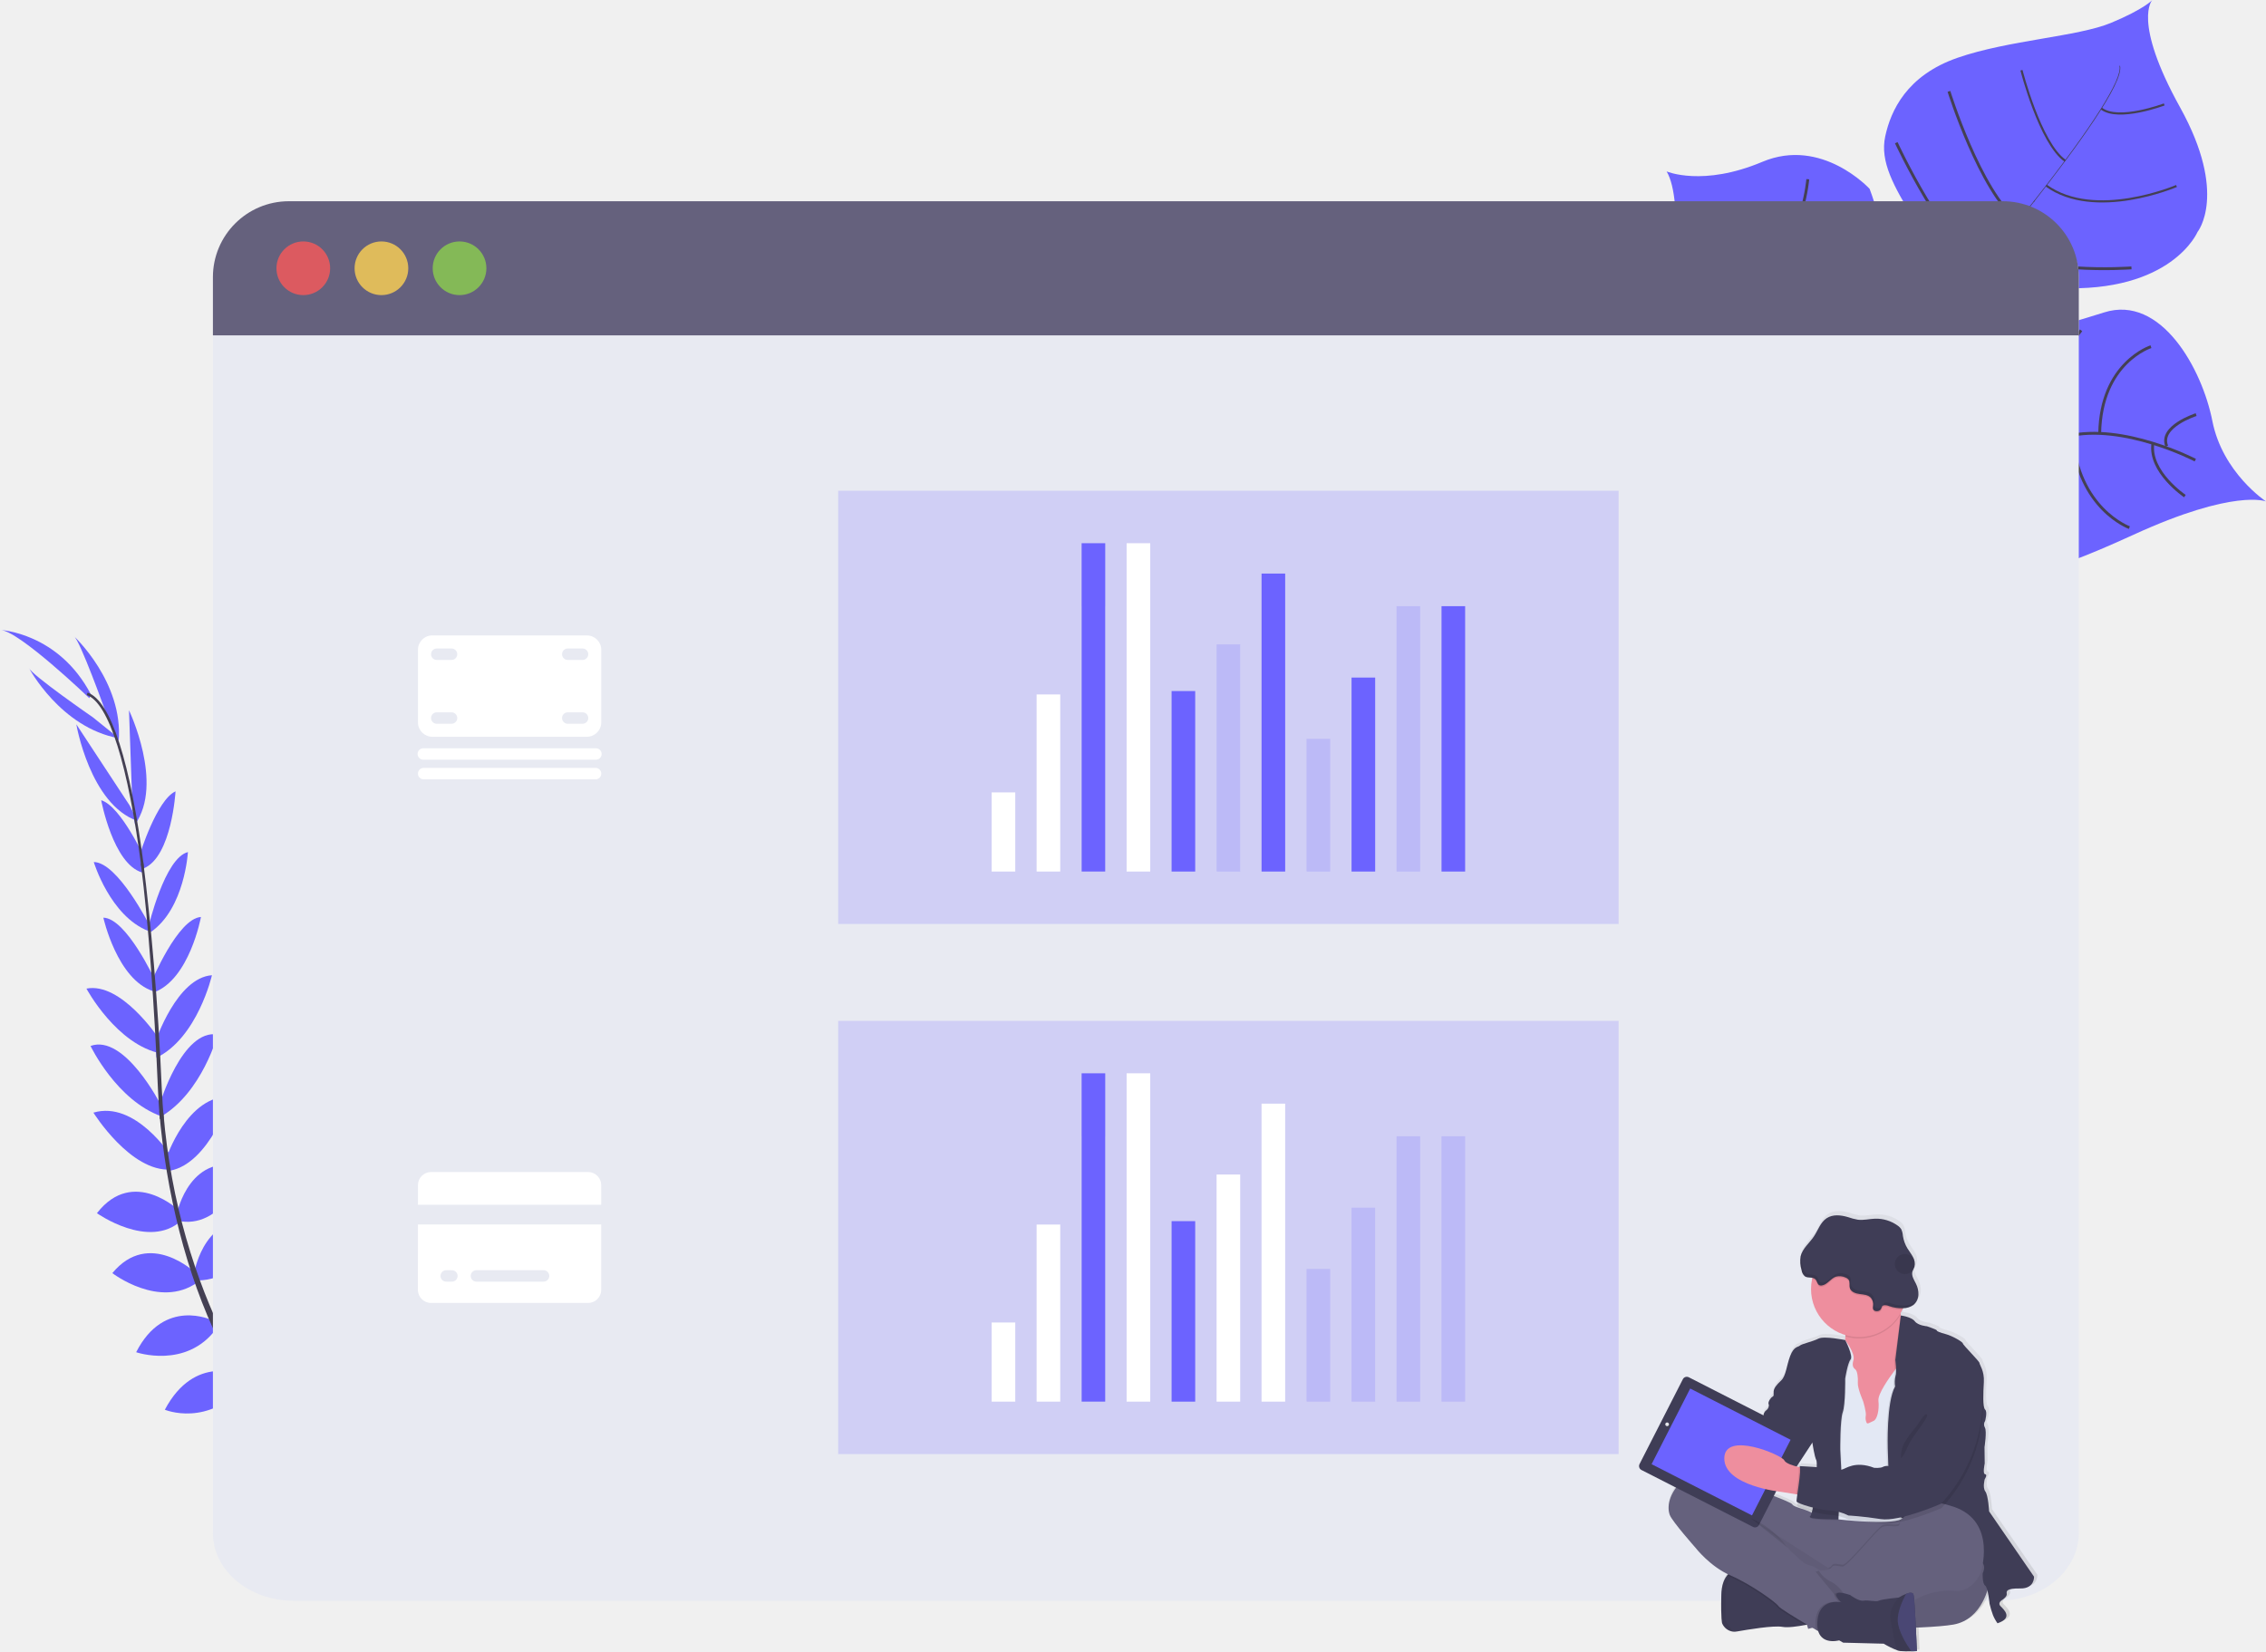
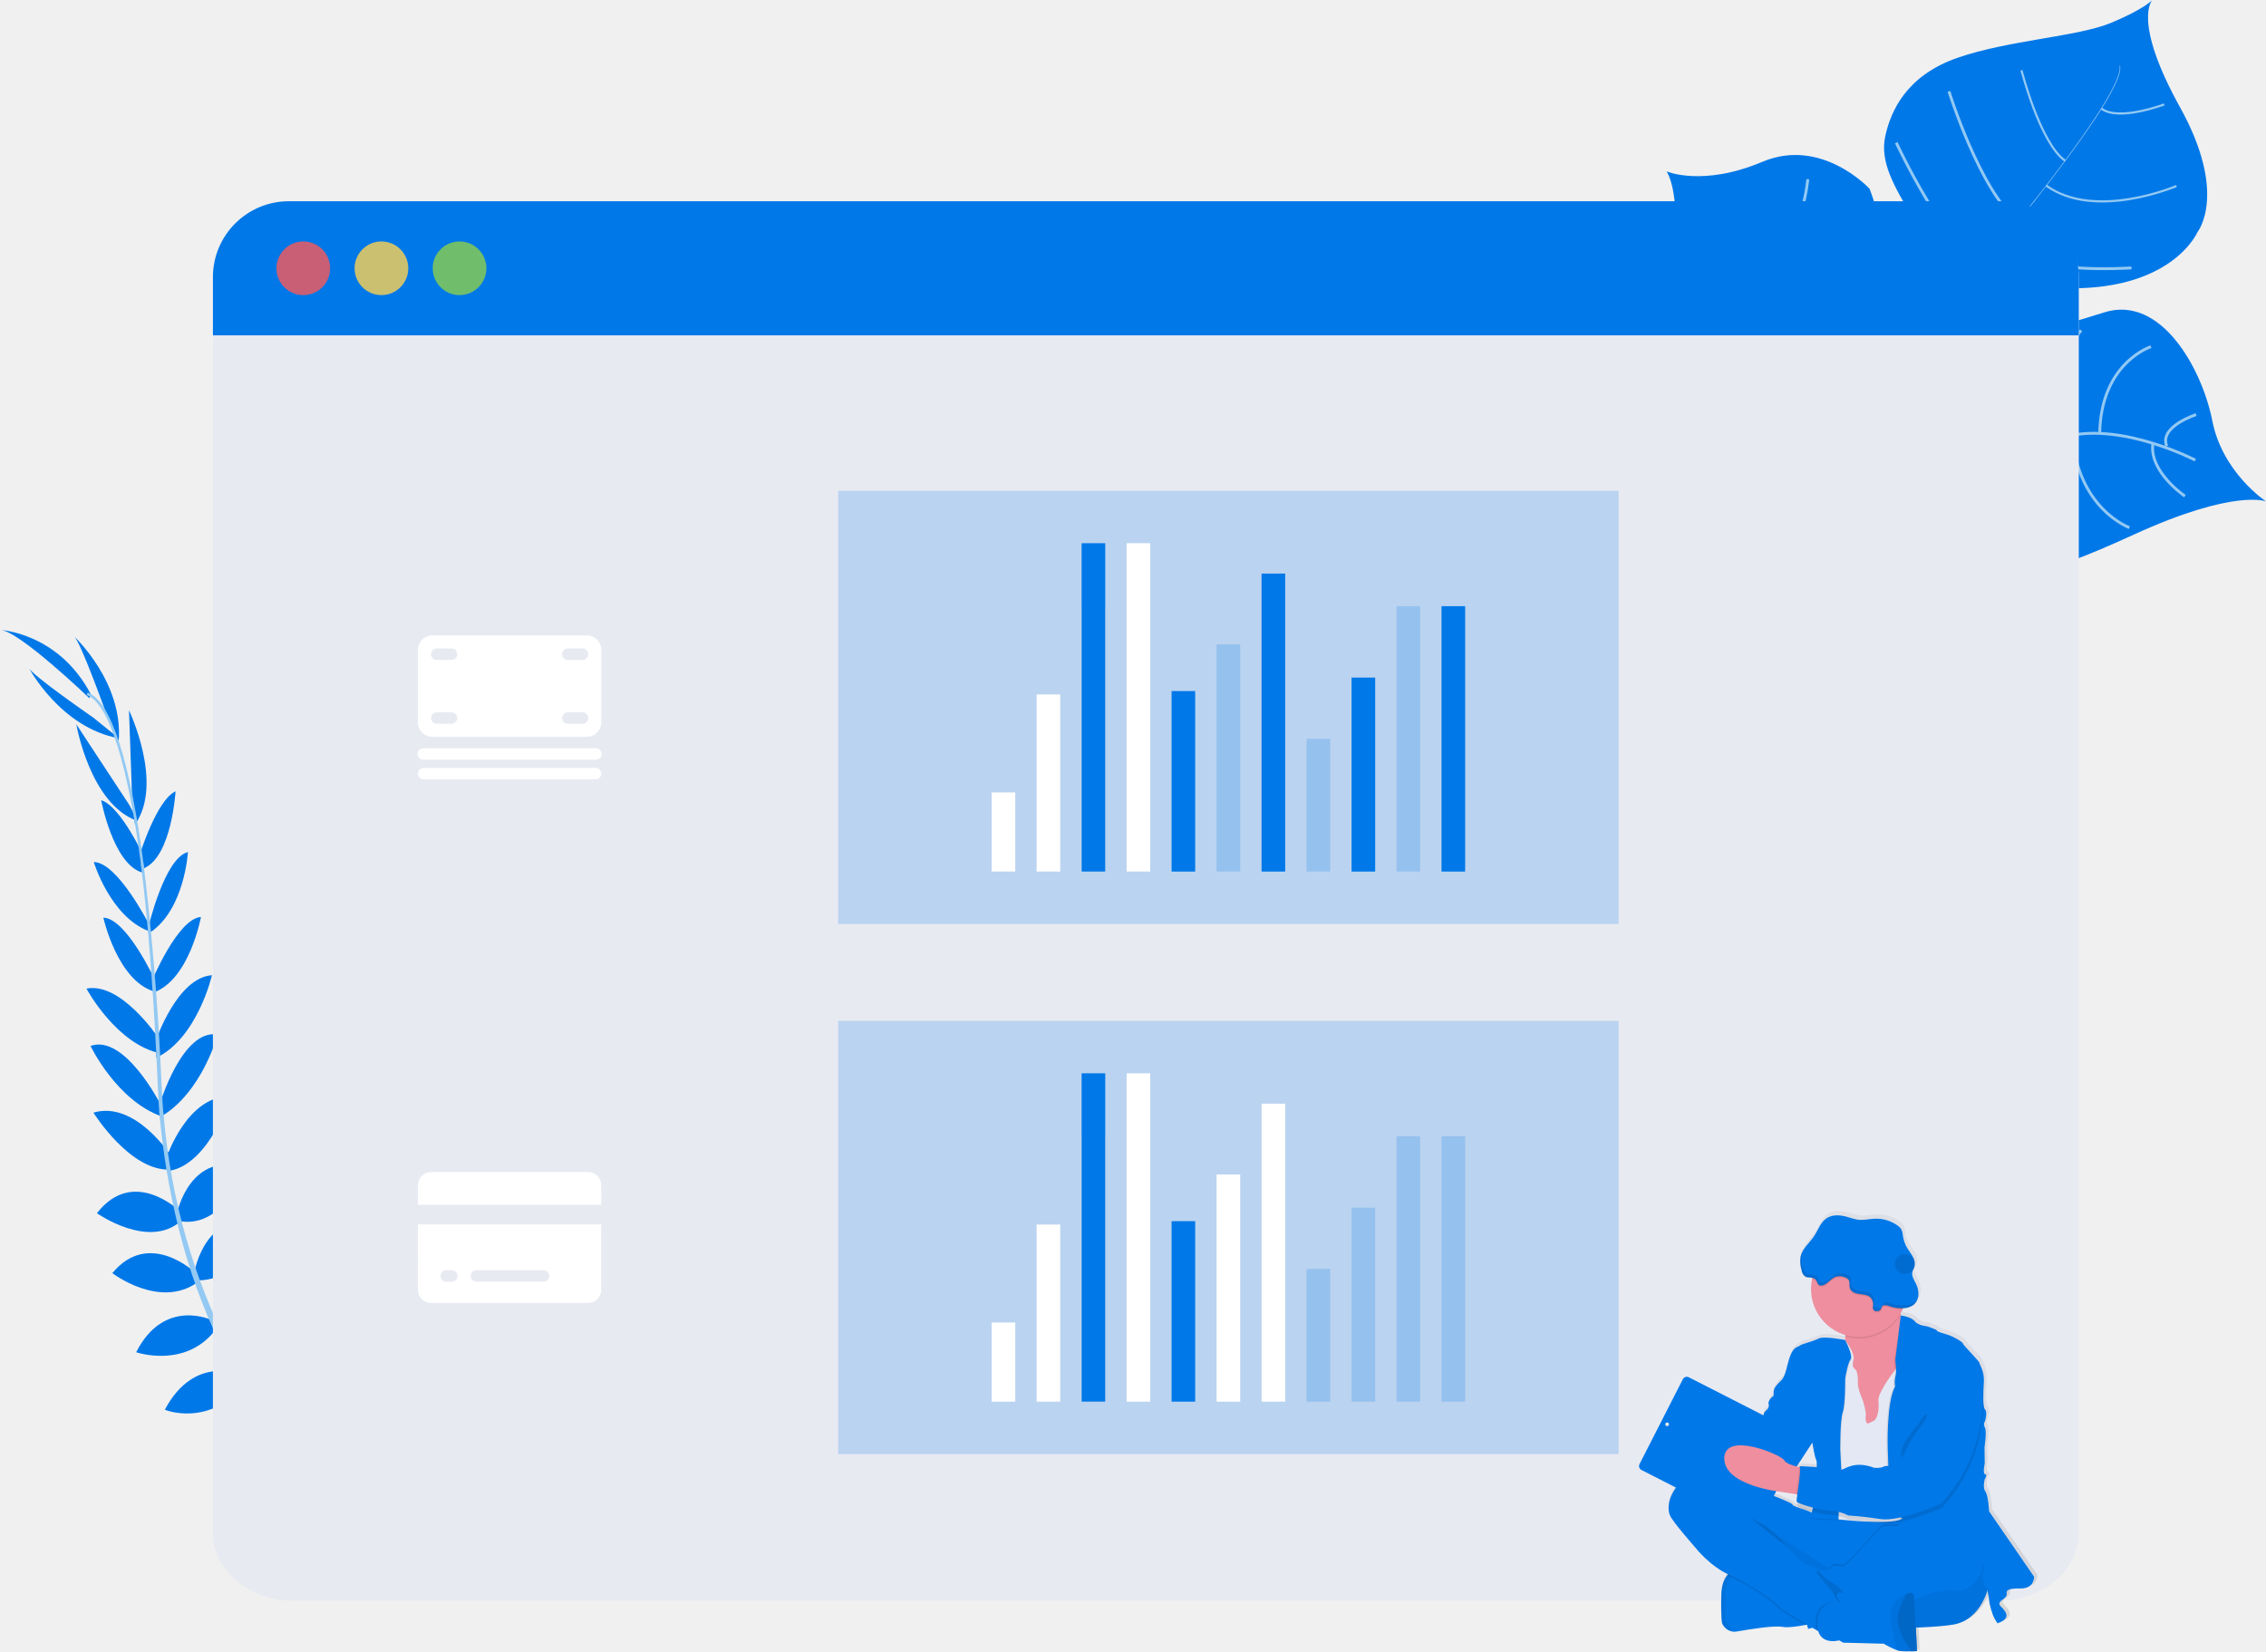
<svg xmlns="http://www.w3.org/2000/svg" viewBox="0 0 790.051 575.88">
  <defs>
    <style>
      .cls-1, .cls-20 {
-         fill: #6c63ff;
+         fill: #0078E8;
      }

      .cls-2 {
-         fill: #444053;
+         fill: #93C9F3;
      }

      .cls-3, .cls-4 {
        fill: none;
-         stroke: #444053;
+         stroke: #93C9F3;
        stroke-miterlimit: 10;
      }

      .cls-4 {
        stroke-width: 0.75px;
      }

      .cls-5 {
        fill: #e8eaf2;
      }

      .cls-6 {
-         fill: #65617d;
+         fill: #0078E8;
      }

      .cls-7 {
        fill: #fa5959;
      }

      .cls-7, .cls-8, .cls-9 {
        opacity: 0.8;
      }

      .cls-8 {
        fill: #fed253;
      }

      .cls-9 {
        fill: #8ccf4d;
      }

      .cls-10 {
        fill: url(#linear-gradient);
      }

      .cls-11 {
        opacity: 0.05;
      }

      .cls-12 {
-         fill: #3f3d56;
+         fill:#0078E8;
      }

      .cls-13, .cls-18 {
        opacity: 0.1;
      }

      .cls-14 {
        fill: #ee8e9e;
      }

      .cls-15 {
        fill: #e3e8f4;
      }

      .cls-16 {
        fill: #e6e8ec;
      }

      .cls-17 {
-         fill: #565387;
+         fill: #0078E8;
      }

      .cls-19 {
        fill: #fff;
      }

      .cls-20 {
        opacity: 0.2;
      }

      .cls-21 {
        fill: #dfe3ef;
      }
    </style>
    <linearGradient id="linear-gradient" x1="0.5" y1="1" x2="0.5" gradientUnits="objectBoundingBox">
      <stop offset="0" stop-color="gray" stop-opacity="0.251" />
      <stop offset="0.54" stop-color="gray" stop-opacity="0.122" />
      <stop offset="1" stop-color="gray" stop-opacity="0.102" />
    </linearGradient>
  </defs>
  <g id="undraw_revenue_3osh_1_" data-name="undraw_revenue_3osh (1)" transform="translate(0.03 0.01)">
    <path id="Path_30" data-name="Path 30" class="cls-1" d="M1065.833,227.309s-11.031-4.483-46.123,11.589-39.474,14.051-48.564,11.589-14.145-3.049-23.9-16.492c0,0-6.866-37.229-13.515-43s-34.9,3.288-34.9,3.288-33.861,7.772-40.314-37.468c0,0,4.578-34.121-1.659-44.587,0,0,12.588,5.425,33.361-3.339s37.41,9.416,37.41,9.416,5.237,13.566,4.686,21.649,2.774,11.125,12.682,7.243c0,0,4.867-6.924-2.028-18.368s-11.813-19.969-9.887-28.863,7.453-21.207,25.227-27.371,41.915-7.352,53.5-12.175,14.392-7.967,14.392-7.967-7.127,7.142,9.669,37.431,6.091,43.458,6.091,43.458-8.938,21.294-48.39,19.556c0,0-38.018,1.391-17.289,17.513,0,0,13.269-2.7,33.115-9.01s34.172,19.723,37.728,37.837S1065.833,227.309,1065.833,227.309Z" transform="translate(-275.811 -52.46)" />
    <path id="Path_31" data-name="Path 31" class="cls-2" d="M1063.427,84.151l.2-.051c1.528,5.794-15.464,28.972-29.986,47.463l-.174-.13C1053.96,105.387,1064.6,88.6,1063.427,84.151Z" transform="translate(-324.504 -61.186)" />
    <path id="Path_32" data-name="Path 32" class="cls-2" d="M1018.131,148.92l.087.239c-11.589,14.747-26.2,32.347-37.873,45.384-1.108,1.246-2.216,2.55-3.281,3.882l-.333-.268c1.072-1.34,2.173-2.651,3.3-3.9C991.7,181.231,1006.535,163.667,1018.131,148.92Z" transform="translate(-308.86 -79.057)" />
    <path id="Path_33" data-name="Path 33" class="cls-2" d="M966.858,216.41l.232.4c-21.251,26.531-22.656,67.729-22.707,68.084L939.9,279.72C939.972,279.358,945.455,243.129,966.858,216.41Z" transform="translate(-298.706 -97.665)" />
    <path id="Path_34" data-name="Path 34" class="cls-3" d="M1048.384,240.9s-25.06-13.037-44.587-8.351-63.5-16.521-63.5-16.521-18.665-7.583-22.453-16.231c0,0-12.813-13.537-13.544-20.555s-13.2-24.626-21.331-25.3" transform="translate(-283.01 -80.442)" />
    <path id="Path_35" data-name="Path 35" class="cls-3" d="M1102.049,284.311s-12.617-8.5-11.154-18.411" transform="translate(-340.304 -111.31)" />
    <path id="Path_36" data-name="Path 36" class="cls-3" d="M1072.05,294.206s-18.042-6.555-19.86-32.245" transform="translate(-329.665 -110.223)" />
    <path id="Path_37" data-name="Path 37" class="cls-3" d="M1034.571,300.695s-17.245-14.312-11.523-39.315" transform="translate(-321.31 -110.063)" />
    <path id="Path_38" data-name="Path 38" class="cls-3" d="M988.994,290.866s-11.495-24.083-1.268-39.756" transform="translate(-310.724 -107.232)" />
    <path id="Path_39" data-name="Path 39" class="cls-3" d="M1107.7,252.08s-13.037,4.143-10.249,11.009" transform="translate(-342.036 -107.499)" />
    <path id="Path_40" data-name="Path 40" class="cls-3" d="M1083.2,219.37s-17.463,5.541-17.876,30.246" transform="translate(-333.285 -98.481)" />
    <path id="Path_41" data-name="Path 41" class="cls-3" d="M1050.749,211.5s-15.891,19.621-14.732,37.453" transform="translate(-325.19 -96.311)" />
    <path id="Path_42" data-name="Path 42" class="cls-3" d="M1012.693,222.12s-15.79,15.094-13.762,23.489" transform="translate(-314.932 -99.239)" />
    <path id="Path_43" data-name="Path 43" class="cls-3" d="M998.376,213.933s-14.8,2.658-16.876-2.173" transform="translate(-310.176 -96.383)" />
    <path id="Path_44" data-name="Path 44" class="cls-3" d="M978.24,190.08s7.482,9.908,9.416,7.692" transform="translate(-309.277 -90.406)" />
    <path id="Path_45" data-name="Path 45" class="cls-3" d="M1063.2,178.179s-37.323,2.709-45.768-8.539" transform="translate(-320.082 -84.77)" />
    <path id="Path_46" data-name="Path 46" class="cls-3" d="M967.4,121.16s17.513,37.591,30.225,42.378" transform="translate(-306.288 -71.404)" />
    <path id="Path_47" data-name="Path 47" class="cls-3" d="M992.76,96.44s10.756,34.578,24.083,45.37" transform="translate(-313.28 -64.588)" />
    <path id="Path_48" data-name="Path 48" class="cls-4" d="M1085.01,141.948s-28.378,12.183-45.42-.138" transform="translate(-326.191 -77.097)" />
    <path id="Path_49" data-name="Path 49" class="cls-4" d="M1027.67,86.26s6.482,25.423,15.21,31.557" transform="translate(-322.905 -61.782)" />
    <path id="Path_50" data-name="Path 50" class="cls-4" d="M1088.05,102.73s-15.934,6.033-21.91,1.449" transform="translate(-333.512 -66.323)" />
    <path id="Path_51" data-name="Path 51" class="cls-3" d="M957.081,201.55s-.043,22.156-6.041,23.728" transform="translate(-301.778 -93.568)" />
    <path id="Path_52" data-name="Path 52" class="cls-3" d="M891.3,237.27s23.952,2.042,35-10.27" transform="translate(-285.307 -100.585)" />
    <path id="Path_53" data-name="Path 53" class="cls-3" d="M942.547,165.41s-5.794,22.453-21.787,28.523" transform="translate(-293.429 -83.604)" />
    <path id="Path_54" data-name="Path 54" class="cls-3" d="M871.46,205.029s16.956,5.9,31.536-9.119" transform="translate(-279.837 -92.013)" />
    <path id="Path_55" data-name="Path 55" class="cls-3" d="M920.252,138.74s-1.6,19.085-11.973,28.016" transform="translate(-289.988 -76.251)" />
    <path id="Path_56" data-name="Path 56" class="cls-3" d="M872.35,166.641s14.073.094,17.383-4.491" transform="translate(-280.082 -82.705)" />
    <path id="Path_57" data-name="Path 57" class="cls-1" d="M242.53,793.753s9.64-6.359,19.194-1.833c0,0-2.941,5.664-15.036,5.128Z" transform="translate(-106.436 -255.889)" />
    <path id="Path_58" data-name="Path 58" class="cls-1" d="M240.68,795.54s-2.933,11.2,4.418,18.766c0,0,4.425-4.606.036-15.884Z" transform="translate(-105.767 -257.335)" />
    <path id="Path_59" data-name="Path 59" class="cls-1" d="M224.3,778.078s.724-9.5,22.163-6.352c0,0,.1,6.128-7.431,9.032S228.059,781.214,224.3,778.078Z" transform="translate(-101.41 -250.593)" />
    <path id="Path_60" data-name="Path 60" class="cls-1" d="M220.828,780.65s-9.068,2.9-.985,23.025c0,0,5.983-1.333,7.04-9.336S224.761,783.562,220.828,780.65Z" transform="translate(-99.257 -253.23)" />
    <path id="Path_61" data-name="Path 61" class="cls-1" d="M205.705,756.618s-1.224-15.63,20.693-14.022c0,0,1.557,14.146-16.818,17.781Z" transform="translate(-96.28 -242.706)" />
    <path id="Path_62" data-name="Path 62" class="cls-1" d="M185.72,732.575s3-17.709,24.908-12.429c0,0,.087,15.312-21.338,16.659Z" transform="translate(-90.773 -236.277)" />
    <path id="Path_63" data-name="Path 63" class="cls-1" d="M171.1,707.526s5.07-17.3,26.741-12.089c0,0-5.164,15.514-25.3,15.275Z" transform="translate(-86.743 -229.467)" />
    <path id="Path_64" data-name="Path 64" class="cls-1" d="M157.22,682.747s4.918-17.9,25.872-12.53c0,0-7,17.014-24.5,15.58Z" transform="translate(-82.916 -222.505)" />
    <path id="Path_65" data-name="Path 65" class="cls-1" d="M148.27,657.773s3.781-21.9,23.322-17.05c0,0-5.678,19.918-21.881,20.237Z" transform="translate(-80.448 -214.458)" />
    <path id="Path_66" data-name="Path 66" class="cls-1" d="M139.88,629.9s4.541-22.069,24.293-15.652c0,0-7.757,20.86-22.917,18.7Z" transform="translate(-78.135 -207.028)" />
    <path id="Path_67" data-name="Path 67" class="cls-1" d="M134.69,601.821s7.2-22.076,22.489-21.475c0,0-7.366,23.315-21.215,25.9Z" transform="translate(-76.704 -198.001)" />
    <path id="Path_68" data-name="Path 68" class="cls-1" d="M131.39,575.014s7.837-26.574,20.28-24.517c0,0-5.425,20.28-19.838,28.66Z" transform="translate(-75.794 -189.744)" />
    <path id="Path_69" data-name="Path 69" class="cls-1" d="M129.51,545.011s7.352-22.142,19.636-23.011c0,0-5,21.787-19.36,28.776Z" transform="translate(-75.276 -181.918)" />
    <path id="Path_70" data-name="Path 70" class="cls-1" d="M127.46,516.63s9.17-22.171,17.282-22.67c0,0-3.976,21.83-16.47,26.306Z" transform="translate(-74.711 -174.187)" />
    <path id="Path_71" data-name="Path 71" class="cls-1" d="M126.05,488.784s5.635-24.075,13.762-26.075c0,0-1.108,19.686-12.929,27.871Z" transform="translate(-74.322 -165.572)" />
    <path id="Path_72" data-name="Path 72" class="cls-1" d="M121.85,455.583s5.925-19.187,12.487-22.113c0,0-1.3,22.62-10.966,26.8Z" transform="translate(-73.164 -157.51)" />
    <path id="Path_73" data-name="Path 73" class="cls-1" d="M117.885,428.262l-1.2-33.832s12.255,25.539,2.1,39.8Z" transform="translate(-71.741 -146.746)" />
    <path id="Path_74" data-name="Path 74" class="cls-1" d="M101.089,384.794S92.252,360.089,90.13,358.72c0,0,17.332,16.029,15.637,36.649Z" transform="translate(-64.419 -136.901)" />
    <path id="Path_75" data-name="Path 75" class="cls-1" d="M199.146,761.871s-15.543-2.035-15.08,19.932c0,0,14.051,2.289,18.636-15.876Z" transform="translate(-90.315 -248.039)" />
    <path id="Path_76" data-name="Path 76" class="cls-1" d="M178.387,736.87s-17.962-.065-16.5,22.453c0,0,15.073,2.694,20.048-18.18Z" transform="translate(-84.179 -241.159)" />
    <path id="Path_77" data-name="Path 77" class="cls-1" d="M160.681,713.959s-16.3-7.612-26.741,12.088c0,0,15.065,6.367,28.182-8.9Z" transform="translate(-76.497 -234.444)" />
    <path id="Path_78" data-name="Path 78" class="cls-1" d="M146.632,687.481s-16.695-8.141-26.5,11.147c0,0,17.383,5.983,27.878-8.1Z" transform="translate(-72.69 -227.072)" />
    <path id="Path_79" data-name="Path 79" class="cls-1" d="M137.562,662.612s-16.065-15.355-28.892.174c0,0,16.42,12.632,29.631,3.245Z" transform="translate(-69.53 -218.818)" />
    <path id="Path_80" data-name="Path 80" class="cls-1" d="M130.142,633s-16.166-15.7-28.892.724c0,0,18.151,12.878,29.464,2.571Z" transform="translate(-67.484 -210.656)" />
    <path id="Path_81" data-name="Path 81" class="cls-1" d="M126.678,603.13s-12.451-19.556-27.118-15.21c0,0,12.921,20.758,26.98,19.831Z" transform="translate(-67.019 -199.919)" />
    <path id="Path_82" data-name="Path 82" class="cls-1" d="M122.6,576.263s-12.566-24.691-24.423-20.4c0,0,9.046,18.976,24.742,24.554Z" transform="translate(-66.638 -191.116)" />
    <path id="Path_83" data-name="Path 83" class="cls-1" d="M121.188,545.428s-12.9-19.44-24.988-17.064c0,0,10.546,19.708,26.241,22.685Z" transform="translate(-66.092 -183.617)" />
    <path id="Path_84" data-name="Path 84" class="cls-1" d="M122.447,516.287s-10-21.808-18.107-22c0,0,4.8,21.656,17.455,25.662Z" transform="translate(-68.336 -174.278)" />
    <path id="Path_85" data-name="Path 85" class="cls-1" d="M119.2,489.627S108.081,467.543,99.73,467.5c0,0,5.693,18.882,19.092,24.076Z" transform="translate(-67.065 -166.892)" />
    <path id="Path_86" data-name="Path 86" class="cls-1" d="M118.51,458.093S110.2,439.811,103.3,437.74c0,0,4.157,22.279,14.283,25.2Z" transform="translate(-68.05 -158.687)" />
    <path id="Path_87" data-name="Path 87" class="cls-1" d="M109.923,429.488,91.33,401.19s4.759,27.914,21.287,33.694Z" transform="translate(-64.749 -148.61)" />
    <path id="Path_88" data-name="Path 88" class="cls-1" d="M90.853,391.289S69.262,376.383,68.48,374c0,0,11.016,20.881,31.376,24.561Z" transform="translate(-58.45 -141.114)" />
    <path id="Path_89" data-name="Path 89" class="cls-1" d="M85.735,379.547S60.942,355.718,54.59,355.74c0,0,20.447.934,31.717,22.54Z" transform="translate(-54.62 -136.079)" />
    <path id="Path_90" data-name="Path 90" class="cls-2" d="M116.374,447.337l-.905.116c-4.657-36.468-11.451-58.016-19.129-60.681l.3-.862C104.785,388.735,111.579,409.978,116.374,447.337Z" transform="translate(-66.131 -144.397)" />
    <path id="Path_91" data-name="Path 91" class="cls-2" d="M130.379,556.882l-1.362.116c-.29-3.4-.507-6.888-.659-10.357-1.3-30.189-3.317-57.9-5.968-78.68l.789-.971c2.658,20.809,5.244,49.368,6.519,79.585C129.879,550.03,130.075,553.492,130.379,556.882Z" transform="translate(-73.313 -166.752)" />
    <path id="Path_92" data-name="Path 92" class="cls-2" d="M237.308,755.174c-.239-.109-24.257-10.828-49.194-36.417a198.123,198.123,0,0,1-35.961-50.947c-11.523-23.453-18.549-52.287-20.9-80.31l1.449.666c5.295,62.9,33.926,105.9,56.7,129.286,24.691,25.35,48.441,35.976,48.68,36.077Z" transform="translate(-75.756 -199.977)" />
    <path id="Path_93" data-name="Path 93" class="cls-5" d="M807.625,175.7V613.778c0,13.037-12.567,23.619-28.088,23.619H185.161c-15.514,0-28.081-10.6-28.081-23.619V175.7c0-13.037,12.566-26.357,28.081-26.357l594.348,1.449C795.023,150.781,807.625,162.645,807.625,175.7Z" transform="translate(-82.877 -79.173)" />
    <path id="Path_94" data-name="Path 94" class="cls-6" d="M807.625,175.827v20.28H157.08v-20.28a26.487,26.487,0,0,1,26.487-26.487H781.109a26.5,26.5,0,0,1,26.516,26.487Z" transform="translate(-82.877 -79.173)" />
    <circle id="Ellipse_16" data-name="Ellipse 16" class="cls-7" cx="9.358" cy="9.358" r="9.358" transform="translate(96.359 84.189)" />
    <circle id="Ellipse_17" data-name="Ellipse 17" class="cls-8" cx="9.358" cy="9.358" r="9.358" transform="translate(123.6 84.189)" />
    <circle id="Ellipse_18" data-name="Ellipse 18" class="cls-9" cx="9.358" cy="9.358" r="9.358" transform="translate(150.833 84.189)" />
    <path id="Path_95" data-name="Path 95" class="cls-10" d="M986.377,762.352l-15.811-22.909s-.3-5.671-1.333-7-.217-4.281-.217-4.281,1.108-1.622.145-1.767-.145-3.759-.145-3.759l-.08-5.751s.891-5.526.152-6.852a2.173,2.173,0,0,1,.073-2.354s.884-3.172,0-3.984-.666-5.751-.442-9.655-1.55-6.113-1.55-6.707-5.838-6.338-5.838-6.852-3.694-2.658-5.91-3.245-3.325-1.028-3.252-1.325-3.469-1.448-3.469-1.448-3.107-.217-4.288-1.767-4.795-1.992-4.9-2.006-.051-.21-.072-.311l-.065-.333a16.174,16.174,0,0,0,.768-1.449l.21-.449a6.3,6.3,0,0,0,3.621-1.13,4.977,4.977,0,0,0,1.767-3.535,7.73,7.73,0,0,0-.862-3.926c-.652-1.333-1.6-2.7-1.275-4.143a18.624,18.624,0,0,1,.724-1.775,4.708,4.708,0,0,0-.529-3.491c-.565-1.072-1.34-2.014-1.963-3.049a11.964,11.964,0,0,1-1.564-4.346,6.729,6.729,0,0,0-.572-2.347,4.469,4.469,0,0,0-1.3-1.311,12.93,12.93,0,0,0-7.967-2.4c-2.014.065-4.02.608-6.019.362a21.159,21.159,0,0,1-3.506-.92c-2.477-.724-5.338-1.036-7.5.384s-3.013,4.208-4.476,6.388c-1.3,1.934-3.187,3.549-4.172,5.591v-.116a6.931,6.931,0,0,0-.55,1.492,10.652,10.652,0,0,0,.326,4.882,3.434,3.434,0,0,0,1.2,2.173,7.061,7.061,0,0,0,2.586.507,2.36,2.36,0,0,1-.1.42,16.861,16.861,0,0,0,11.712,19.679v.449a10.108,10.108,0,0,1-.079,1.266h0s-7.424-1.528-9.416-.493-5.91,1.84-6.519,2.434-2.071.145-3.4,3.621-1.449,7-3.172,8.626-2.586,2.723-2.658,3.9.217,1.449-.449,1.84-1.622,1.919-1.325,2.506a2.108,2.108,0,0,1-.811,2.216,2.441,2.441,0,0,0-1.036,2.173s-.442,1.622-1.448,1.992-1.7,2.8-1.7,2.8l-3.346,3.853-6.642-7.344a2.81,2.81,0,0,0-3.955-.2l-3.259,2.9a6.461,6.461,0,0,0-3.259,1.941,8.55,8.55,0,0,0-1.695,2.513l-1.782,1.608a4.534,4.534,0,0,0-.456,5.012l4.252,4.7v.043a7.511,7.511,0,0,0-4.027,1.746c-6.352,5.6-6.432,10.763-5.468,13.117s9.01,11.429,9.01,11.429a36.066,36.066,0,0,0,11.429,9.314h0l-.051.051c-.13.145-.268.3-.4.464l-.109.138a1.755,1.755,0,0,1-.1.145l-.116.174-.094.145-.13.217-.08.138-.152.29a.806.806,0,0,0-.051.094c-.014.036-.123.261-.181.4a1.3,1.3,0,0,0-.058.152c-.043.094-.08.2-.116.29l-.065.2a1.084,1.084,0,0,1-.094.282l-.065.21-.087.326a.667.667,0,0,1-.058.2c-.022.065-.08.348-.116.529a1.843,1.843,0,0,1-.036.21l-.065.384a.7.7,0,0,1-.036.268l-.044.362v1.688c-.152,8.626.355,9.879.355,9.879a4.781,4.781,0,0,0,3.918,2.941,5.128,5.128,0,0,0,1.268-.065c3.839-.666,12.849-2.216,16.029-1.622,1.912.355,5.447-.174,7.967-.645l.666-.13.464,1.449,1.449-.4,1.246.724c.326.2.594.348.782.449,1.449,4.947,7.373,3.259,7.373,3.259l1.405.811,14.254.369a28.922,28.922,0,0,0,5.07,2.419,4.651,4.651,0,0,0,.724.159,33.375,33.375,0,0,0,3.976.073c1.094,0,1.934-.073,1.934-.073s-.145-3.875-.348-8.206a116.172,116.172,0,0,0,13.2-1.079c7.612-1.34,10.792-8.264,11.958-11.965a34.468,34.468,0,0,1,.724,4.592,34.171,34.171,0,0,0,1.181,3.984,13.456,13.456,0,0,0,1.63,2.948c5.613-1.919,2.216-4.795,1.036-6.048s.811-2.281.811-2.281,1.55-1.036,1.405-1.992-.224-1.992,4.8-1.912S986.377,762.352,986.377,762.352Zm-78.014-47.079c.065.427.768,4.961,1.4,6.156a7.866,7.866,0,0,1,.167,2.433c-2.977-.239-6.077-.369-6.077-.369a.724.724,0,0,1,.159.384l-.464-.109-.681-.167,5.483-8.337ZM897.5,732.562l5.157.811.427.073a18.227,18.227,0,0,0-.268,2.433c0,.073.123.167.283.275a6.53,6.53,0,0,0-.094,1.217c.08.406,2.492,1.289,5.251,2.021-.036.152-.072.29-.116.42h0c-2.441-1.282-6.28-1.883-6.721-2.832s-13.523-5.5-13.523-5.5-.478-.254-1.3-.652l3.448.652.942-.094a51.165,51.165,0,0,0,6.519,1.2Z" transform="translate(-276.079 -213.218)" />
    <path id="Path_96" data-name="Path 96" class="cls-6" d="M976.662,804.5s-2.05,12.378-12.451,14.2-45.1,1.449-45.1,1.449-19.838-2.9-27.016-19.628-11.784-23.424-5.635-23.721,39.315,11.2,41.219,11.35S978.494,762.7,976.662,804.5Z" transform="translate(-283.181 -252.169)" />
    <path id="Path_97" data-name="Path 97" class="cls-11" d="M976.662,804.5s-2.05,12.378-12.451,14.2-45.1,1.449-45.1,1.449-19.838-2.9-27.016-19.628-11.784-23.424-5.635-23.721,39.315,11.2,41.219,11.35S978.494,762.7,976.662,804.5Z" transform="translate(-283.181 -252.169)" />
    <path id="Path_98" data-name="Path 98" class="cls-12" d="M883.458,826.925a4.744,4.744,0,0,0,3.882,2.9,5.017,5.017,0,0,0,1.253-.065c3.81-.659,12.74-2.173,15.891-1.608,1.891.348,5.4-.174,7.888-.645,1.659-.311,2.9-.6,2.9-.6s-2.933-9.742-3.3-10.031-13.182-7.967-13.182-7.967l-10.14-.724h0a5.374,5.374,0,0,0-3.44,2.021c-1.072,1.3-1.992,3.426-2.05,6.91C882.959,825.679,883.458,826.925,883.458,826.925Z" transform="translate(-283.05 -260.82)" />
    <path id="Path_99" data-name="Path 99" class="cls-11" d="M883.455,826.916a4.744,4.744,0,0,0,3.882,2.9,40.814,40.814,0,0,1-2.752-4.02l.051-7.1a12.516,12.516,0,0,1,3.984-10.546h0s-5.345.362-5.49,8.931S883.455,826.916,883.455,826.916Z" transform="translate(-283.047 -260.812)" />
    <path id="Path_100" data-name="Path 100" class="cls-13" d="M942.1,804.171l9.416-7.4,14.862-14.645s-1.6-.08-4.027-.181c-.6.384-2.289,1.594-2.354,3.057-.073,1.789-4.013.123-6.062,1.152s-12.081,13.863-13.841,13.762-3.151-.891-3.882.355l-.051.08Z" transform="translate(-297.675 -253.588)" />
    <path id="Path_101" data-name="Path 101" class="cls-13" d="M885.93,810.239l1.029.471c7.171,3.071,16.029,9.517,16.659,10.691.406.724,5.541,3.824,9.5,6.164,1.659-.311,2.9-.6,2.9-.6s-2.933-9.742-3.3-10.031-13.182-7.967-13.182-7.967l-10.14-.724h0A5.374,5.374,0,0,0,885.93,810.239Z" transform="translate(-283.826 -260.837)" />
    <path id="Path_102" data-name="Path 102" class="cls-6" d="M858.256,776.358c.956,2.339,8.938,11.35,8.938,11.35s5.07,6.584,12.226,9.662,16.036,9.517,16.695,10.691c.42.724,6.142,4.194,10.14,6.562l.905.529,2,1.159,1.057.608,4.889-3.947c2.412-1.956,4.809-3.926,4.845-4.034.073-.217,1.029-2.709.8-2.854-.109-.08-.616-1.086-1.543-2.267a10.277,10.277,0,0,0-3.73-3.078,10.626,10.626,0,0,1-4.831-5.07s-.319-.232-.8-.536a9.7,9.7,0,0,0-3.3-1.449c-1.608-.2-4.607-3.5-4.607-3.5a9.016,9.016,0,0,1-2.861-3c-.768-1.608-12.125-9.416-13.175-10.14l27.523,17.68,6.584,4.23,9.416-7.4,14.87-14.638s-2-.1-4.911-.224c-7.243-.311-20.048-.8-21.671-.435a12.445,12.445,0,0,1-4.027.261,14.144,14.144,0,0,1-6.077-1.115c-2.455-1.282-6.222-1.869-6.664-2.818s-13.4-5.483-13.4-5.483-17.644-9.372-23.945-3.81S857.307,774.011,858.256,776.358Z" transform="translate(-276.071 -247.96)" />
    <path id="Path_103" data-name="Path 103" class="cls-14" d="M937,699.527l2.267,7.54,2.9,16.985,10.763.724,3.115-5.164,3.107-5.157s1.941-6.866,3.332-13.5c1.231-5.881,2.035-11.589.724-12.2-1.188-.55-1.97-2.528-2.477-4.657-.065-.261-.123-.529-.174-.8a41.121,41.121,0,0,1-.724-5.461s-22.555-1.166-19.4,8.134a14.711,14.711,0,0,1,.847,4.94,11.688,11.688,0,0,1-.073,1.26A10.546,10.546,0,0,1,937,699.527Z" transform="translate(-297.907 -224.872)" />
    <path id="Path_104" data-name="Path 104" class="cls-15" d="M930.51,703.77l.8,12.813,1.832,10.908,2.05,5.07,1.832,27.646s17.651,2.042,21.946-.036a1.913,1.913,0,0,0,.775-.608c5.157-7.851,3.491-30.5,3.491-30.5l1.977-14.638-1.318-7.605-3.187-.333-2.455-.268s-.551.681-1.347,1.738c-2.173,2.9-6.164,8.5-5.9,10.864.362,3.223-.442,6.519-1.688,7.033s-2.267,1.391-2.492.507a3.992,3.992,0,0,1-.217-2.339c.217-1.246-.949-5.07-.949-5.07s-1.977-4.462-1.833-6.367-.217-4.1-.8-4.614-1.391-1.029-.724-3.368-2.9-6.9-2.9-6.9Z" transform="translate(-296.117 -230.36)" />
    <path id="Path_105" data-name="Path 105" class="cls-13" d="M962.7,732.631l.724,21.9,4.23,2.339a1.84,1.84,0,0,0,.775-.6c5.186-7.837,3.484-30.514,3.484-30.514l1.977-14.645-1.318-7.6-3.18-.34c1.231-5.874,2.035-11.589.724-12.2-1.188-.55-1.97-2.528-2.477-4.65h0l-2.282,15.485s.188,1.4.254,2.839a7.966,7.966,0,0,1-.181,2.723,9.087,9.087,0,0,0-.145,3.665c-1.325,2.325-1.984,6.634-2.3,10.792C962.532,727.373,962.7,732.631,962.7,732.631Z" transform="translate(-304.984 -227.222)" />
    <path id="Path_106" data-name="Path 106" class="cls-12" d="M967.847,685.83s3.694.464,4.86,2,4.252,1.76,4.252,1.76,3.513,1.166,3.44,1.448,1.021.724,3.223,1.318,5.852,2.709,5.852,3.223,5.794,6.222,5.794,6.808,1.76,2.781,1.535,6.663-.434,8.786.442,9.59,0,3.955,0,3.955a2.173,2.173,0,0,0-.073,2.339c.724,1.318-.145,6.808-.145,6.808l.072,5.715s-.8,3.621.145,3.73-.145,1.76-.145,1.76-.8,2.9.217,4.244,1.318,6.96,1.318,6.96l15.667,22.772s.225,4.172-4.759,4.1-4.9.949-4.759,1.9-1.391,1.97-1.391,1.97-1.977,1.029-.8,2.274,4.541,4.1-1.029,6a13.467,13.467,0,0,1-1.608-2.9,33.04,33.04,0,0,1-1.173-3.947s-.514-5.57-1.536-6.3-.855-4.266-.855-4.266,1.449-2.854-.587-4.027-31.782-17.644-31.782-17.644l-.724-21.9s-.507-16.181,2.564-21.6a9.226,9.226,0,0,1,.145-3.665c.507-1.318-.072-5.563-.072-5.563Z" transform="translate(-305.149 -227.087)" />
    <path id="Path_107" data-name="Path 107" class="cls-13" d="M932.919,697.678s-7.359-1.514-9.336-.493-5.859,1.833-6.446,2.419-2.05.145-3.368,3.621-1.449,6.961-3.151,8.568-2.557,2.709-2.629,3.882.217,1.449-.442,1.833-1.615,1.9-1.318,2.484,15.21,13.472,15.21,13.472.724,4.911,1.391,6.149-.724,18.383-2.173,19.556,9.887,1.057,9.887,1.057.514-11.241.956-11.82-.3-12.6-.3-12.6-.072-10.249.876-12.965.847-11.712.847-11.712.84-5.4,1.862-6.664S932.919,697.678,932.919,697.678Z" transform="translate(-289.407 -230.12)" />
    <path id="Path_108" data-name="Path 108" class="cls-12" d="M932.619,697.337s-7.366-1.521-9.344-.493-5.852,1.833-6.439,2.419-2.05.145-3.368,3.585-1.449,6.953-3.151,8.568-2.564,2.709-2.637,3.875.225,1.449-.434,1.833-1.615,1.9-1.318,2.492,15.246,13.457,15.246,13.457.724,4.9,1.391,6.149-.724,18.375-2.173,19.556,9.843,1.094,9.843,1.094.514-11.241.949-11.828-.29-12.6-.29-12.6-.072-10.249.876-12.958.848-11.712.848-11.712.84-5.4,1.861-6.663S932.619,697.337,932.619,697.337Z" transform="translate(-289.325 -230.026)" />
    <path id="Path_109" data-name="Path 109" class="cls-13" d="M941.615,685.986a14.708,14.708,0,0,1,.847,4.94,16.789,16.789,0,0,0,19.274-7.612,41.1,41.1,0,0,1-.724-5.461S938.464,676.686,941.615,685.986Z" transform="translate(-299.096 -224.875)" />
    <path id="Path_110" data-name="Path 110" class="cls-14" d="M926.37,666.737a16.745,16.745,0,1,0,.362-3.484A16.746,16.746,0,0,0,926.37,666.737Z" transform="translate(-294.976 -217.2)" />
    <path id="Path_111" data-name="Path 111" class="cls-12" d="M905.927,726.7l-3.991,1.246a2.086,2.086,0,0,1-.811,2.173,2.455,2.455,0,0,0-1.021,2.173s-.442,1.615-1.449,1.977-1.688,2.789-1.688,2.789l-3.368,3.875s-1.246,1.028-1.021,1.543-1.318.659-1.318.659l.8,13.037,6.953,1.318,4.346-.442,3.513-1.318,3.071-1.825,1.4-3.622,6.149-9.372Z" transform="translate(-285.296 -238.355)" />
    <path id="Path_112" data-name="Path 112" class="cls-14" d="M885.768,747.818s-8.931-12.885-15.594-5.932,2.709,18.23,4.9,17.868,12.668-.971,12.668-.971Z" transform="translate(-278.833 -241.975)" />
    <rect id="Rectangle_17" data-name="Rectangle 17" class="cls-12" width="46.753" height="36.302" rx="1.54" transform="translate(587.406 479.589) rotate(27.04)" />
    <rect id="Rectangle_18" data-name="Rectangle 18" class="cls-1" width="39.3" height="29.616" transform="translate(589.267 484.217) rotate(27.04)" />
    <circle id="Ellipse_19" data-name="Ellipse 19" class="cls-16" cx="0.645" cy="0.645" r="0.645" transform="translate(580.578 496.044)" />
    <circle id="Ellipse_20" data-name="Ellipse 20" class="cls-16" cx="1.065" cy="1.065" r="1.065" transform="translate(618.045 515.035)" />
    <path id="Path_113" data-name="Path 113" class="cls-14" d="M884.62,752.874c-.072,9.669,19.911,11.712,19.911,11.712l5.07.811,2.289.362.956-9.416s-1.05-.152-2.361-.456c-1.934-.456-4.44-1.231-4.961-2.325C904.675,751.715,884.692,743.212,884.62,752.874Z" transform="translate(-283.465 -244.322)" />
    <path id="Path_114" data-name="Path 114" class="cls-13" d="M926.87,663.276a1.955,1.955,0,0,1,1.224.55c.572.6.6,1.659,1.333,2.028a1.449,1.449,0,0,0,.876.1c1.948-.275,3.071-2.47,4.94-3.078a5.071,5.071,0,0,1,3.281.282,2.426,2.426,0,0,1,1.079.724c.63.811.188,2.006.478,2.984.406,1.362,2.028,1.9,3.433,2.079s2.991.275,3.926,1.333a3.578,3.578,0,0,1,.724,2.839,2.209,2.209,0,0,0,0,1.043c.391,1.1,2.289.934,2.789.072.362-.63.246-1.159,1.1-1.333a3.665,3.665,0,0,1,1.8.311,13.094,13.094,0,0,0,4.636.724,16.767,16.767,0,1,0-31.579-10.618Z" transform="translate(-295.114 -217.222)" />
    <path id="Path_115" data-name="Path 115" class="cls-12" d="M946.557,670.268a2.239,2.239,0,0,1,0-1.05,3.571,3.571,0,0,0-.724-2.832c-.934-1.065-2.521-1.166-3.926-1.34s-3.027-.724-3.433-2.079c-.29-.978.152-2.173-.478-2.977a2.311,2.311,0,0,0-1.079-.724,4.946,4.946,0,0,0-3.281-.283c-1.869.6-2.991,2.8-4.94,3.078a1.571,1.571,0,0,1-.876-.1c-.724-.369-.768-1.449-1.333-2.035-.884-.942-2.571-.333-3.665-1.029a3.39,3.39,0,0,1-1.181-2.173,10.627,10.627,0,0,1-.326-4.853c.637-2.723,3.071-4.592,4.628-6.917,1.449-2.173,2.26-4.911,4.44-6.345s4.969-1.108,7.424-.384a21.726,21.726,0,0,0,3.477.913c1.985.246,3.969-.3,5.961-.362a12.82,12.82,0,0,1,7.873,2.39,4.4,4.4,0,0,1,1.282,1.3,6.649,6.649,0,0,1,.572,2.325,11.907,11.907,0,0,0,1.543,4.288c.616,1.028,1.391,1.963,1.948,3.028a4.686,4.686,0,0,1,.521,3.469c-.188.6-.558,1.144-.724,1.76-.326,1.449.616,2.8,1.26,4.114a7.831,7.831,0,0,1,.855,3.9,4.918,4.918,0,0,1-1.76,3.513,6.28,6.28,0,0,1-3.708,1.123,13.126,13.126,0,0,1-4.73-.724,3.736,3.736,0,0,0-1.789-.312c-.855.181-.724.724-1.108,1.333C948.846,671.209,946.948,671.361,946.557,670.268Z" transform="translate(-293.543 -213.792)" />
    <path id="Path_116" data-name="Path 116" class="cls-13" d="M941.233,804.758l9.416-7.4,14.87-14.638s-2-.1-4.911-.225a3.245,3.245,0,0,0-1.036,2c-.073,1.789-4.013.123-6.062,1.152s-12.081,13.863-13.841,13.762-3.151-.891-3.882.355l-.051.08a2.1,2.1,0,0,1-1.115.666Z" transform="translate(-297.25 -253.74)" />
    <path id="Path_117" data-name="Path 117" class="cls-6" d="M917.47,802.312l4.73,15.145.724,2.383,2.26-.623,4.983-1.369,22.192-6.091a19.286,19.286,0,0,0,7.967-2.173,24.207,24.207,0,0,1,13.762-3.006c2.9.275,6.193-.992,8.9-5.99,0,0,6.149-18.158-9.372-23.358S957.349,780,957.349,780l-.21.13c-.6.384-2.289,1.593-2.354,3.056-.072,1.789-4.013.123-6.062,1.152S936.642,798.2,934.882,798.1s-3.151-.891-3.882.355l-.051.08c-.543.724-2.173.92-3.252.956h-1.014l-.138.044-1.13.333Z" transform="translate(-292.522 -251.801)" />
    <path id="Path_118" data-name="Path 118" class="cls-13" d="M919.16,768.27l2.289.362.956-9.416s-1.05-.152-2.361-.456C920.391,760.049,919.609,765.141,919.16,768.27Z" transform="translate(-292.988 -247.195)" />
    <path id="Path_119" data-name="Path 119" class="cls-13" d="M979.169,710.912s6.808-1.977,5.121,17.383a53.938,53.938,0,0,1-14.276,31.557s-14.486,6.367-21,5.345-11.277-1.246-11.277-1.246a16.528,16.528,0,0,0-6.591-1.76c-3.621-.145-11.35-2.412-11.495-3.151s1.9-11.494,1.021-12.313c0,0,10.256.42,11.277,1.166s2.492.21,3.621,0,4.462-3.143,11.125-.579c0,0,2.274.217,3.151-.362a3.151,3.151,0,0,1,2.289-.152,6.379,6.379,0,0,0,1.594-.8c.217-.29,1.977,0,1.977,0a.775.775,0,0,0,1.094-.514,4.835,4.835,0,0,1,1.028-1.608s1.978-11.132,5.708-15.3a2.368,2.368,0,0,0,.8-2.122C964.01,725.231,970.377,708.536,979.169,710.912Z" transform="translate(-293.12 -233.939)" />
    <path id="Path_120" data-name="Path 120" class="cls-12" d="M978.919,708.824s6.808-1.977,5.121,17.383a53.938,53.938,0,0,1-14.276,31.557s-14.486,6.366-21,5.345-11.277-1.246-11.277-1.246a16.485,16.485,0,0,0-6.591-1.76c-3.621-.145-11.35-2.412-11.494-3.151s1.9-11.495,1.028-12.313c0,0,10.249.42,11.27,1.166s2.492.21,3.621,0,4.462-3.143,11.125-.579c0,0,2.274.217,3.151-.369a3.173,3.173,0,0,1,2.289-.145,6.38,6.38,0,0,0,1.594-.8c.217-.29,1.977,0,1.977,0a.775.775,0,0,0,1.094-.514,4.837,4.837,0,0,1,1.028-1.608s1.977-11.132,5.708-15.3a2.383,2.383,0,0,0,.811-2.122C963.76,723.172,970.134,706.477,978.919,708.824Z" transform="translate(-293.052 -233.365)" />
    <path id="Path_121" data-name="Path 121" class="cls-13" d="M928.56,809.073l9.677,11.7.058-.065c.072-.224,1.021-2.716.8-2.861s-1.9-3.81-5.273-5.345a9.937,9.937,0,0,1-4.136-3.766Z" transform="translate(-295.58 -260.974)" />
    <path id="Path_122" data-name="Path 122" class="cls-13" d="M928.67,832.239l1.057.608,4.889-3.947c2.412-1.956,4.809-3.926,4.845-4.034.072-.217,1.028-2.709.8-2.854-.109-.08-.616-1.086-1.543-2.267-6.519-1.833-2.376,2.716-1.825,2.9,0,0-7.967-1.833-8.416,6.859A10.32,10.32,0,0,0,928.67,832.239Z" transform="translate(-295.552 -263.889)" />
    <path id="Path_123" data-name="Path 123" class="cls-12" d="M937.011,835.925l1.391.8,14.131.362a28.629,28.629,0,0,0,5,2.412,4.335,4.335,0,0,0,.724.152,31.347,31.347,0,0,0,3.94.072c1.079,0,1.919-.072,1.919-.072s-.673-17.818-1.173-19.694c-.246-.9-1.449-.724-2.593-.254a17.275,17.275,0,0,0-2.535,1.282s-6,.579-6.953,1.1-3.665-.3-5.345,0-4.686-1.985-4.686-1.985c-8.2-2.709-3.622,2.347-3.006,2.564,0,0-7.967-1.833-8.416,6.859S937.011,835.925,937.011,835.925Z" transform="translate(-295.81 -263.889)" />
    <path id="Path_124" data-name="Path 124" class="cls-17" d="M968.109,829.042c.159,3.694,3.035,8.271,4.751,10.691,1.079,0,1.919-.072,1.919-.072s-.674-17.818-1.173-19.694c-.246-.9-1.449-.724-2.593-.253C969.594,822.371,968.029,826.072,968.109,829.042Z" transform="translate(-306.483 -263.893)" />
    <path id="Path_125" data-name="Path 125" class="cls-13" d="M968.109,829.042c.159,3.694,3.035,8.271,4.751,10.691,1.079,0,1.919-.072,1.919-.072s-.674-17.818-1.173-19.694c-.246-.9-1.449-.724-2.593-.253C969.594,822.371,968.029,826.072,968.109,829.042Z" transform="translate(-306.483 -263.893)" />
    <path id="Path_126" data-name="Path 126" class="cls-11" d="M964.689,829.534c.971,3.564.963,7.554,2.513,9.974a4.348,4.348,0,0,0,.724.152,31.277,31.277,0,0,0,3.94.072c1.079,0,1.919-.072,1.919-.072s-.674-17.818-1.173-19.694c-.246-.9-1.449-.724-2.593-.253a17.294,17.294,0,0,0-2.535,1.282S963.443,824.971,964.689,829.534Z" transform="translate(-305.475 -263.893)" />
    <path id="Path_127" data-name="Path 127" class="cls-13" d="M897.47,783.54s7.018,2.281,12.965,10.379Z" transform="translate(-287.008 -254.027)" />
    <g id="Group_12" data-name="Group 12" class="cls-18" transform="translate(627.638 436.659)">
      <path id="Path_128" data-name="Path 128" d="M976.11,662.24l-.043.159a3.5,3.5,0,1,1,.044-.159Z" transform="translate(-936.248 -657.242)" />
      <path id="Path_129" data-name="Path 129" d="M921.333,656.789a6.8,6.8,0,0,1,.543-1.449,1.942,1.942,0,0,1-.1.377,10.465,10.465,0,0,0,.326,4.86,3.361,3.361,0,0,0,1.181,2.173c1.086.724,2.774.094,3.665,1.036.565.594.594,1.659,1.333,2.028a1.506,1.506,0,0,0,.876.1c1.941-.275,3.071-2.477,4.94-3.078a4.925,4.925,0,0,1,3.274.283,2.492,2.492,0,0,1,1.087.724c.623.811.188,2,.478,2.984.4,1.354,2.021,1.9,3.426,2.071s2.991.282,3.933,1.34a3.621,3.621,0,0,1,.724,2.832,2.173,2.173,0,0,0,0,1.05c.384,1.1,2.282.934,2.781.065.362-.63.254-1.152,1.108-1.325a3.557,3.557,0,0,1,1.789.311,13.3,13.3,0,0,0,4.73.724,6.359,6.359,0,0,0,3.716-1.13,4.208,4.208,0,0,0,1.137-1.383,4.657,4.657,0,0,1-1.579,2.484,6.3,6.3,0,0,1-3.708,1.123,13.125,13.125,0,0,1-4.73-.724,3.751,3.751,0,0,0-1.8-.311c-.855.181-.724.724-1.108,1.333-.493.869-2.39,1.028-2.781-.065a2.341,2.341,0,0,1,0-1.05,3.542,3.542,0,0,0-.724-2.832c-.934-1.065-2.521-1.166-3.926-1.34s-3.027-.724-3.433-2.079c-.29-.978.152-2.173-.478-2.977a2.346,2.346,0,0,0-1.079-.724,4.947,4.947,0,0,0-3.281-.282c-1.869.6-3,2.8-4.94,3.078a1.572,1.572,0,0,1-.876-.1c-.724-.369-.768-1.449-1.333-2.035-.891-.942-2.571-.333-3.665-1.029a3.361,3.361,0,0,1-1.181-2.173A10.526,10.526,0,0,1,921.333,656.789Z" transform="translate(-921.185 -655.34)" />
    </g>
    <path id="Path_130" data-name="Path 130" class="cls-13" d="M975.559,736.914c-1.347,1.811-2.9,3.484-4.063,5.4a10.256,10.256,0,0,0-1.782,6.388c1.231-1.26,1.8-3,2.571-4.578,1.311-2.68,3.266-4.947,4.925-7.41.311-.471,2.332-3.187,1.311-3.31C977.673,733.3,976.015,736.3,975.559,736.914Z" transform="translate(-306.921 -240.204)" />
    <path id="Path_131" data-name="Path 131" class="cls-19" d="M317.654,397.741H257.733a2,2,0,1,0,0,3.991h59.921a2,2,0,1,0,0-3.991Zm0,6.845H257.733a2,2,0,1,0,0,4h59.921a2,2,0,1,0,0-4Zm-3.006-46.2h-53.9a5.019,5.019,0,0,0-5.012,5v25.35a5.019,5.019,0,0,0,5.012,5h53.9a5.019,5.019,0,0,0,5-5v-25.35A5.019,5.019,0,0,0,314.648,358.39Zm-47.217,30.819H262.3a2,2,0,1,1,0-4h5.135a2,2,0,0,1,0,4Zm0-22.258H262.3a2,2,0,1,1,0-4h5.135a2,2,0,0,1,0,4Zm20.28,20.541a11.422,11.422,0,1,0-.014,0Zm25.4,1.717h-5.135a2,2,0,1,1,0-4h5.135a2,2,0,0,1,0,4Zm0-22.258h-5.135a2,2,0,1,1,0-4h5.135a2,2,0,0,1,0,4Z" transform="translate(-110.044 -136.81)" />
    <circle id="Ellipse_21" data-name="Ellipse 21" class="cls-19" cx="7.562" cy="7.562" r="7.562" transform="translate(170.092 231.981)" />
    <rect id="Rectangle_19" data-name="Rectangle 19" class="cls-20" width="272.11" height="151.073" transform="translate(292.2 171.133)" />
    <rect id="Rectangle_20" data-name="Rectangle 20" class="cls-20" width="272.11" height="151.073" transform="translate(292.2 356.002)" />
    <rect id="Rectangle_21" data-name="Rectangle 21" class="cls-19" width="8.235" height="27.596" transform="translate(345.711 276.329)" />
    <rect id="Rectangle_22" data-name="Rectangle 22" class="cls-19" width="8.235" height="61.76" transform="translate(361.392 242.165)" />
    <rect id="Rectangle_23" data-name="Rectangle 23" class="cls-21" width="8.235" height="92.543" transform="translate(377.08 211.382)" />
    <rect id="Rectangle_24" data-name="Rectangle 24" class="cls-19" width="8.235" height="114.503" transform="translate(392.768 189.422)" />
    <rect id="Rectangle_25" data-name="Rectangle 25" class="cls-1" width="8.235" height="114.503" transform="translate(377.08 189.422)" />
    <rect id="Rectangle_26" data-name="Rectangle 26" class="cls-1" width="8.235" height="62.941" transform="translate(408.449 240.984)" />
    <rect id="Rectangle_27" data-name="Rectangle 27" class="cls-20" width="8.235" height="79.209" transform="translate(424.138 224.716)" />
    <rect id="Rectangle_28" data-name="Rectangle 28" class="cls-1" width="8.235" height="103.914" transform="translate(439.819 200.011)" />
    <rect id="Rectangle_29" data-name="Rectangle 29" class="cls-20" width="8.235" height="46.275" transform="translate(455.507 257.65)" />
    <rect id="Rectangle_30" data-name="Rectangle 30" class="cls-1" width="8.235" height="67.642" transform="translate(471.195 236.283)" />
    <rect id="Rectangle_31" data-name="Rectangle 31" class="cls-20" width="8.235" height="92.543" transform="translate(486.876 211.382)" />
    <rect id="Rectangle_32" data-name="Rectangle 32" class="cls-1" width="8.235" height="92.543" transform="translate(502.564 211.382)" />
    <path id="Path_132" data-name="Path 132" class="cls-19" d="M319.669,621.313a4.578,4.578,0,0,0-4.563-4.563H260.342a4.585,4.585,0,0,0-4.57,4.563v6.852h63.9ZM255.75,657.839a4.585,4.585,0,0,0,4.57,4.57h54.786a4.577,4.577,0,0,0,4.563-4.57v-22.8h-63.9Zm20.28-6.845h23.4a2,2,0,1,1,0,3.991h-23.4a2,2,0,0,1,0-3.991Zm-10.27,0h1.709a2,2,0,1,1,0,3.991H265.76a2,2,0,1,1,0-3.991Z" transform="translate(-110.081 -208.041)" />
    <rect id="Rectangle_33" data-name="Rectangle 33" class="cls-19" width="8.235" height="27.596" transform="translate(345.711 461.191)" />
    <rect id="Rectangle_34" data-name="Rectangle 34" class="cls-19" width="8.235" height="61.76" transform="translate(361.392 427.026)" />
    <rect id="Rectangle_35" data-name="Rectangle 35" class="cls-21" width="8.235" height="92.543" transform="translate(377.08 396.243)" />
    <rect id="Rectangle_36" data-name="Rectangle 36" class="cls-19" width="8.235" height="114.503" transform="translate(392.768 374.283)" />
    <rect id="Rectangle_37" data-name="Rectangle 37" class="cls-1" width="8.235" height="114.503" transform="translate(377.08 374.283)" />
    <rect id="Rectangle_38" data-name="Rectangle 38" class="cls-1" width="8.235" height="62.941" transform="translate(408.449 425.845)" />
    <rect id="Rectangle_39" data-name="Rectangle 39" class="cls-19" width="8.235" height="79.209" transform="translate(424.138 409.578)" />
    <rect id="Rectangle_40" data-name="Rectangle 40" class="cls-19" width="8.235" height="103.914" transform="translate(439.819 384.872)" />
    <rect id="Rectangle_41" data-name="Rectangle 41" class="cls-20" width="8.235" height="46.275" transform="translate(455.507 442.511)" />
    <rect id="Rectangle_42" data-name="Rectangle 42" class="cls-20" width="8.235" height="67.642" transform="translate(471.195 421.145)" />
    <rect id="Rectangle_43" data-name="Rectangle 43" class="cls-20" width="8.235" height="92.543" transform="translate(486.876 396.243)" />
    <rect id="Rectangle_44" data-name="Rectangle 44" class="cls-20" width="8.235" height="92.543" transform="translate(502.564 396.243)" />
  </g>
</svg>
